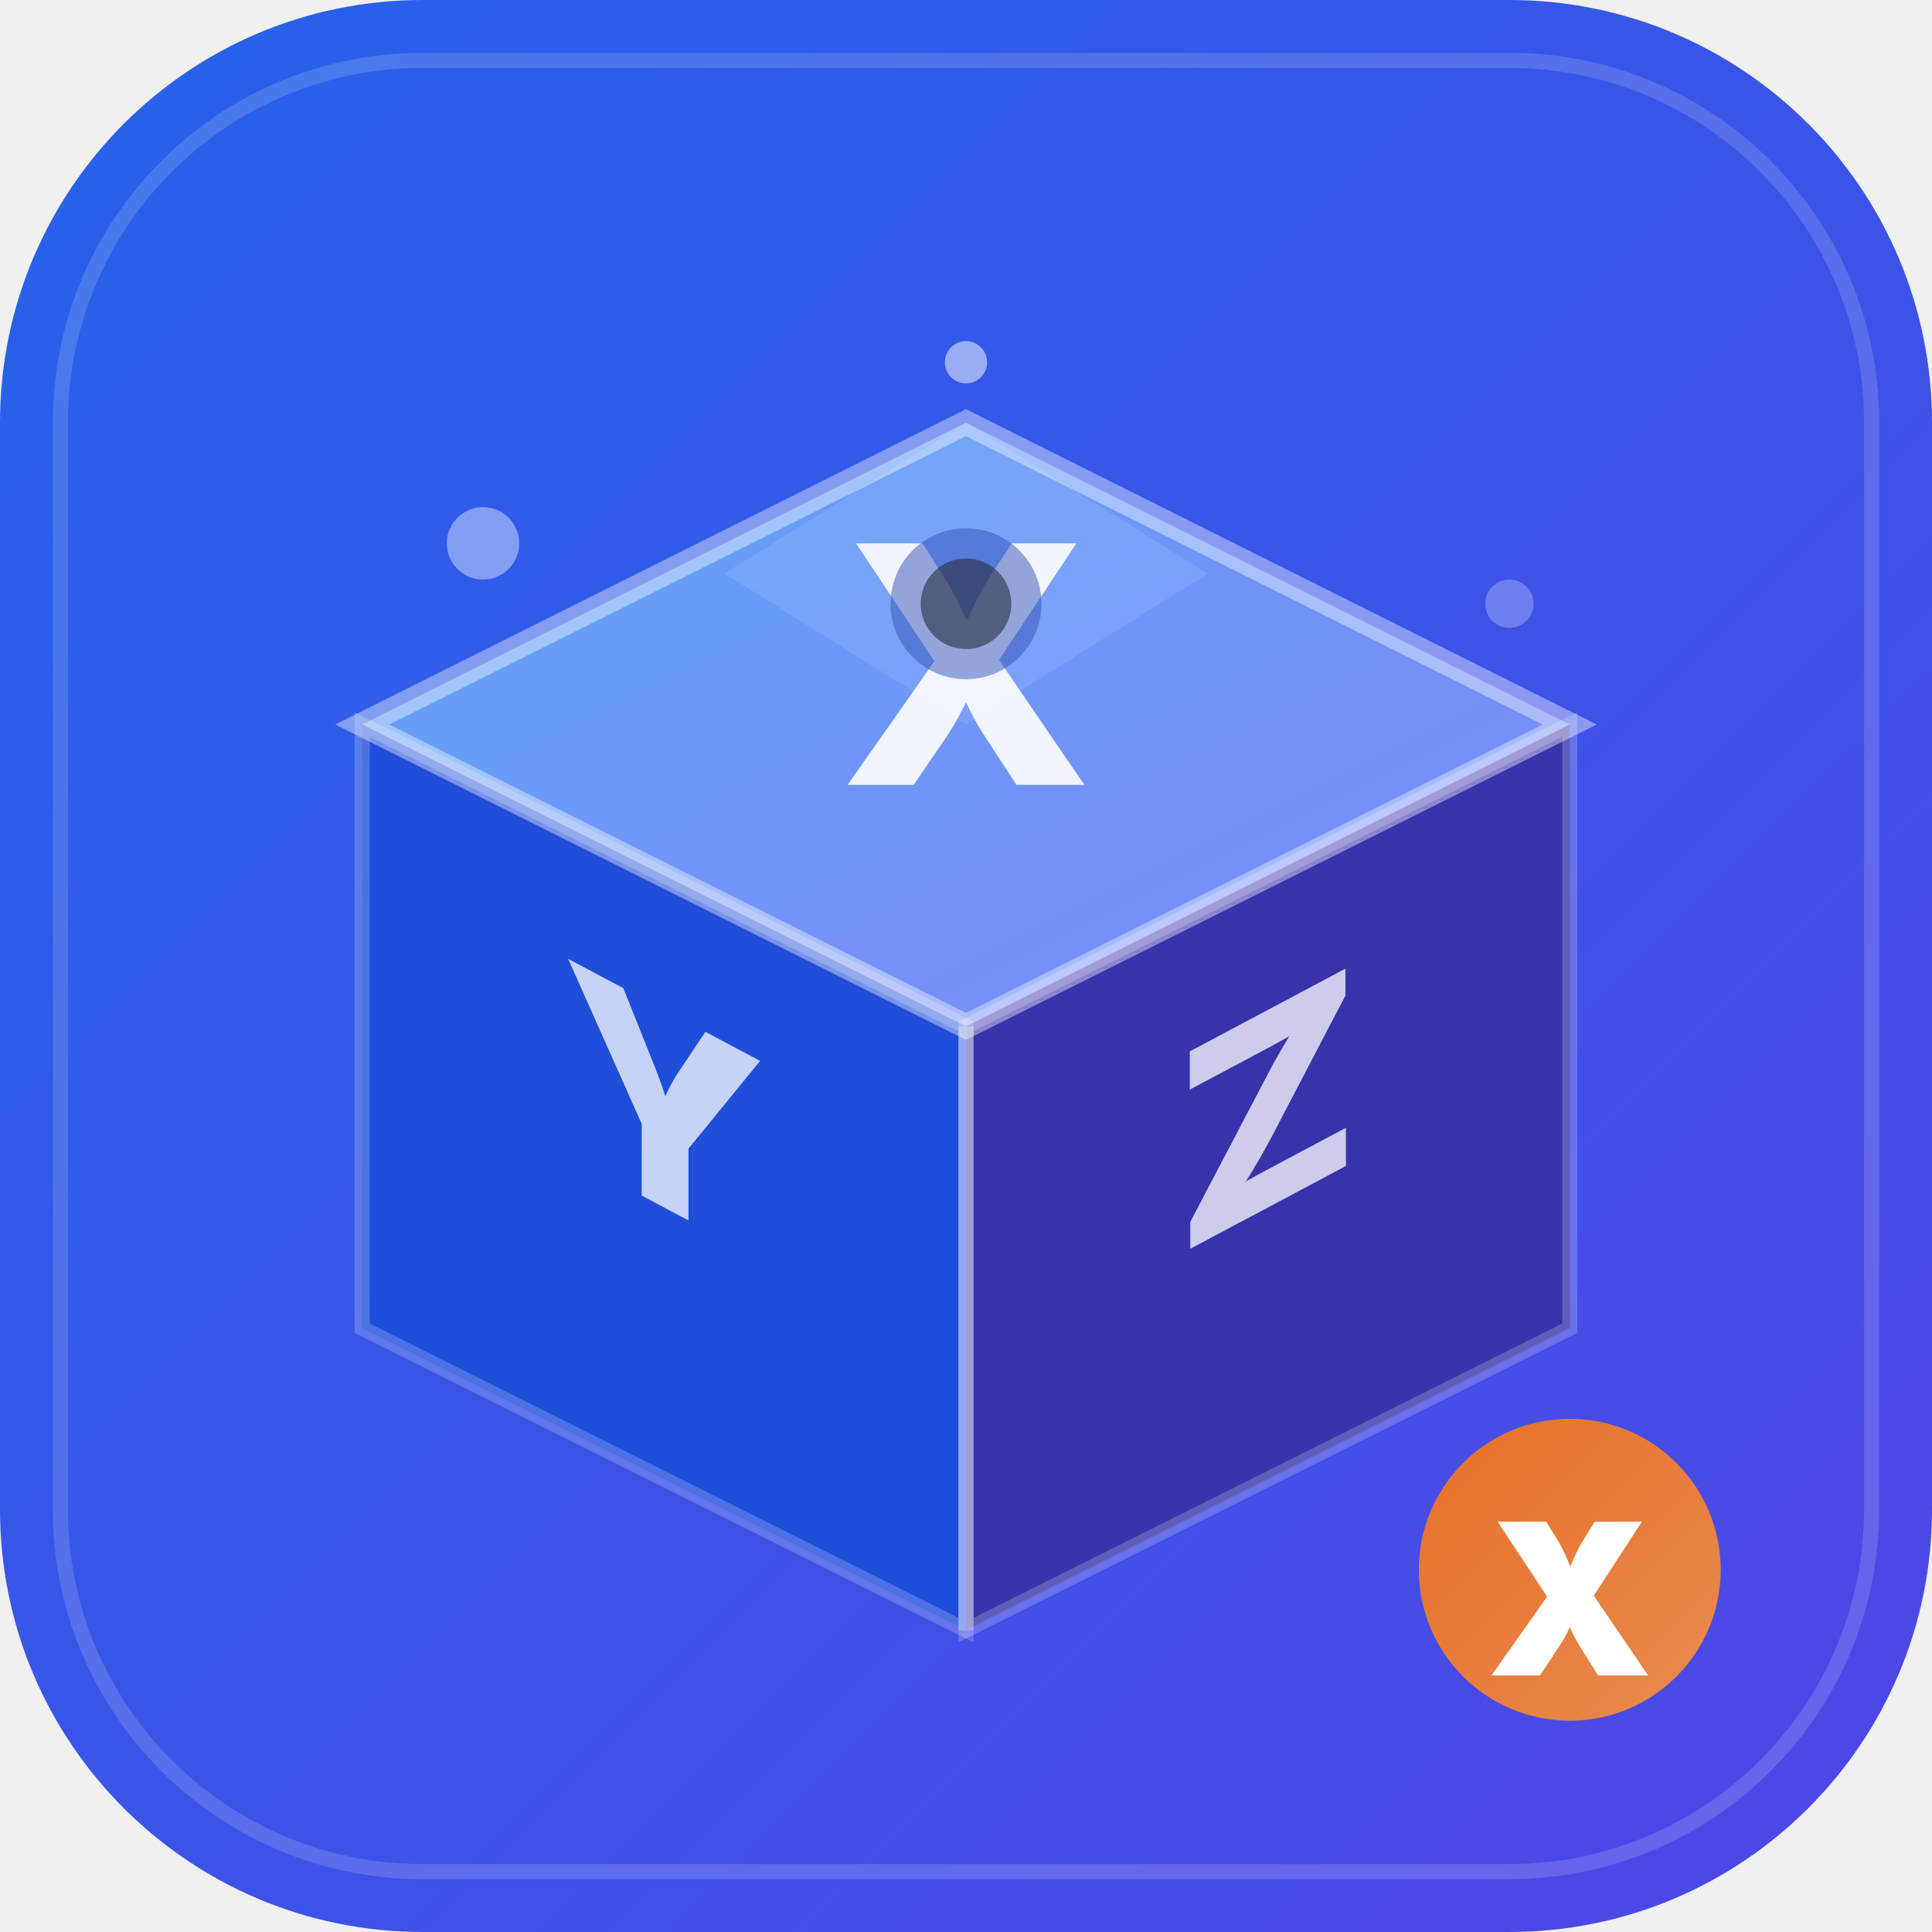
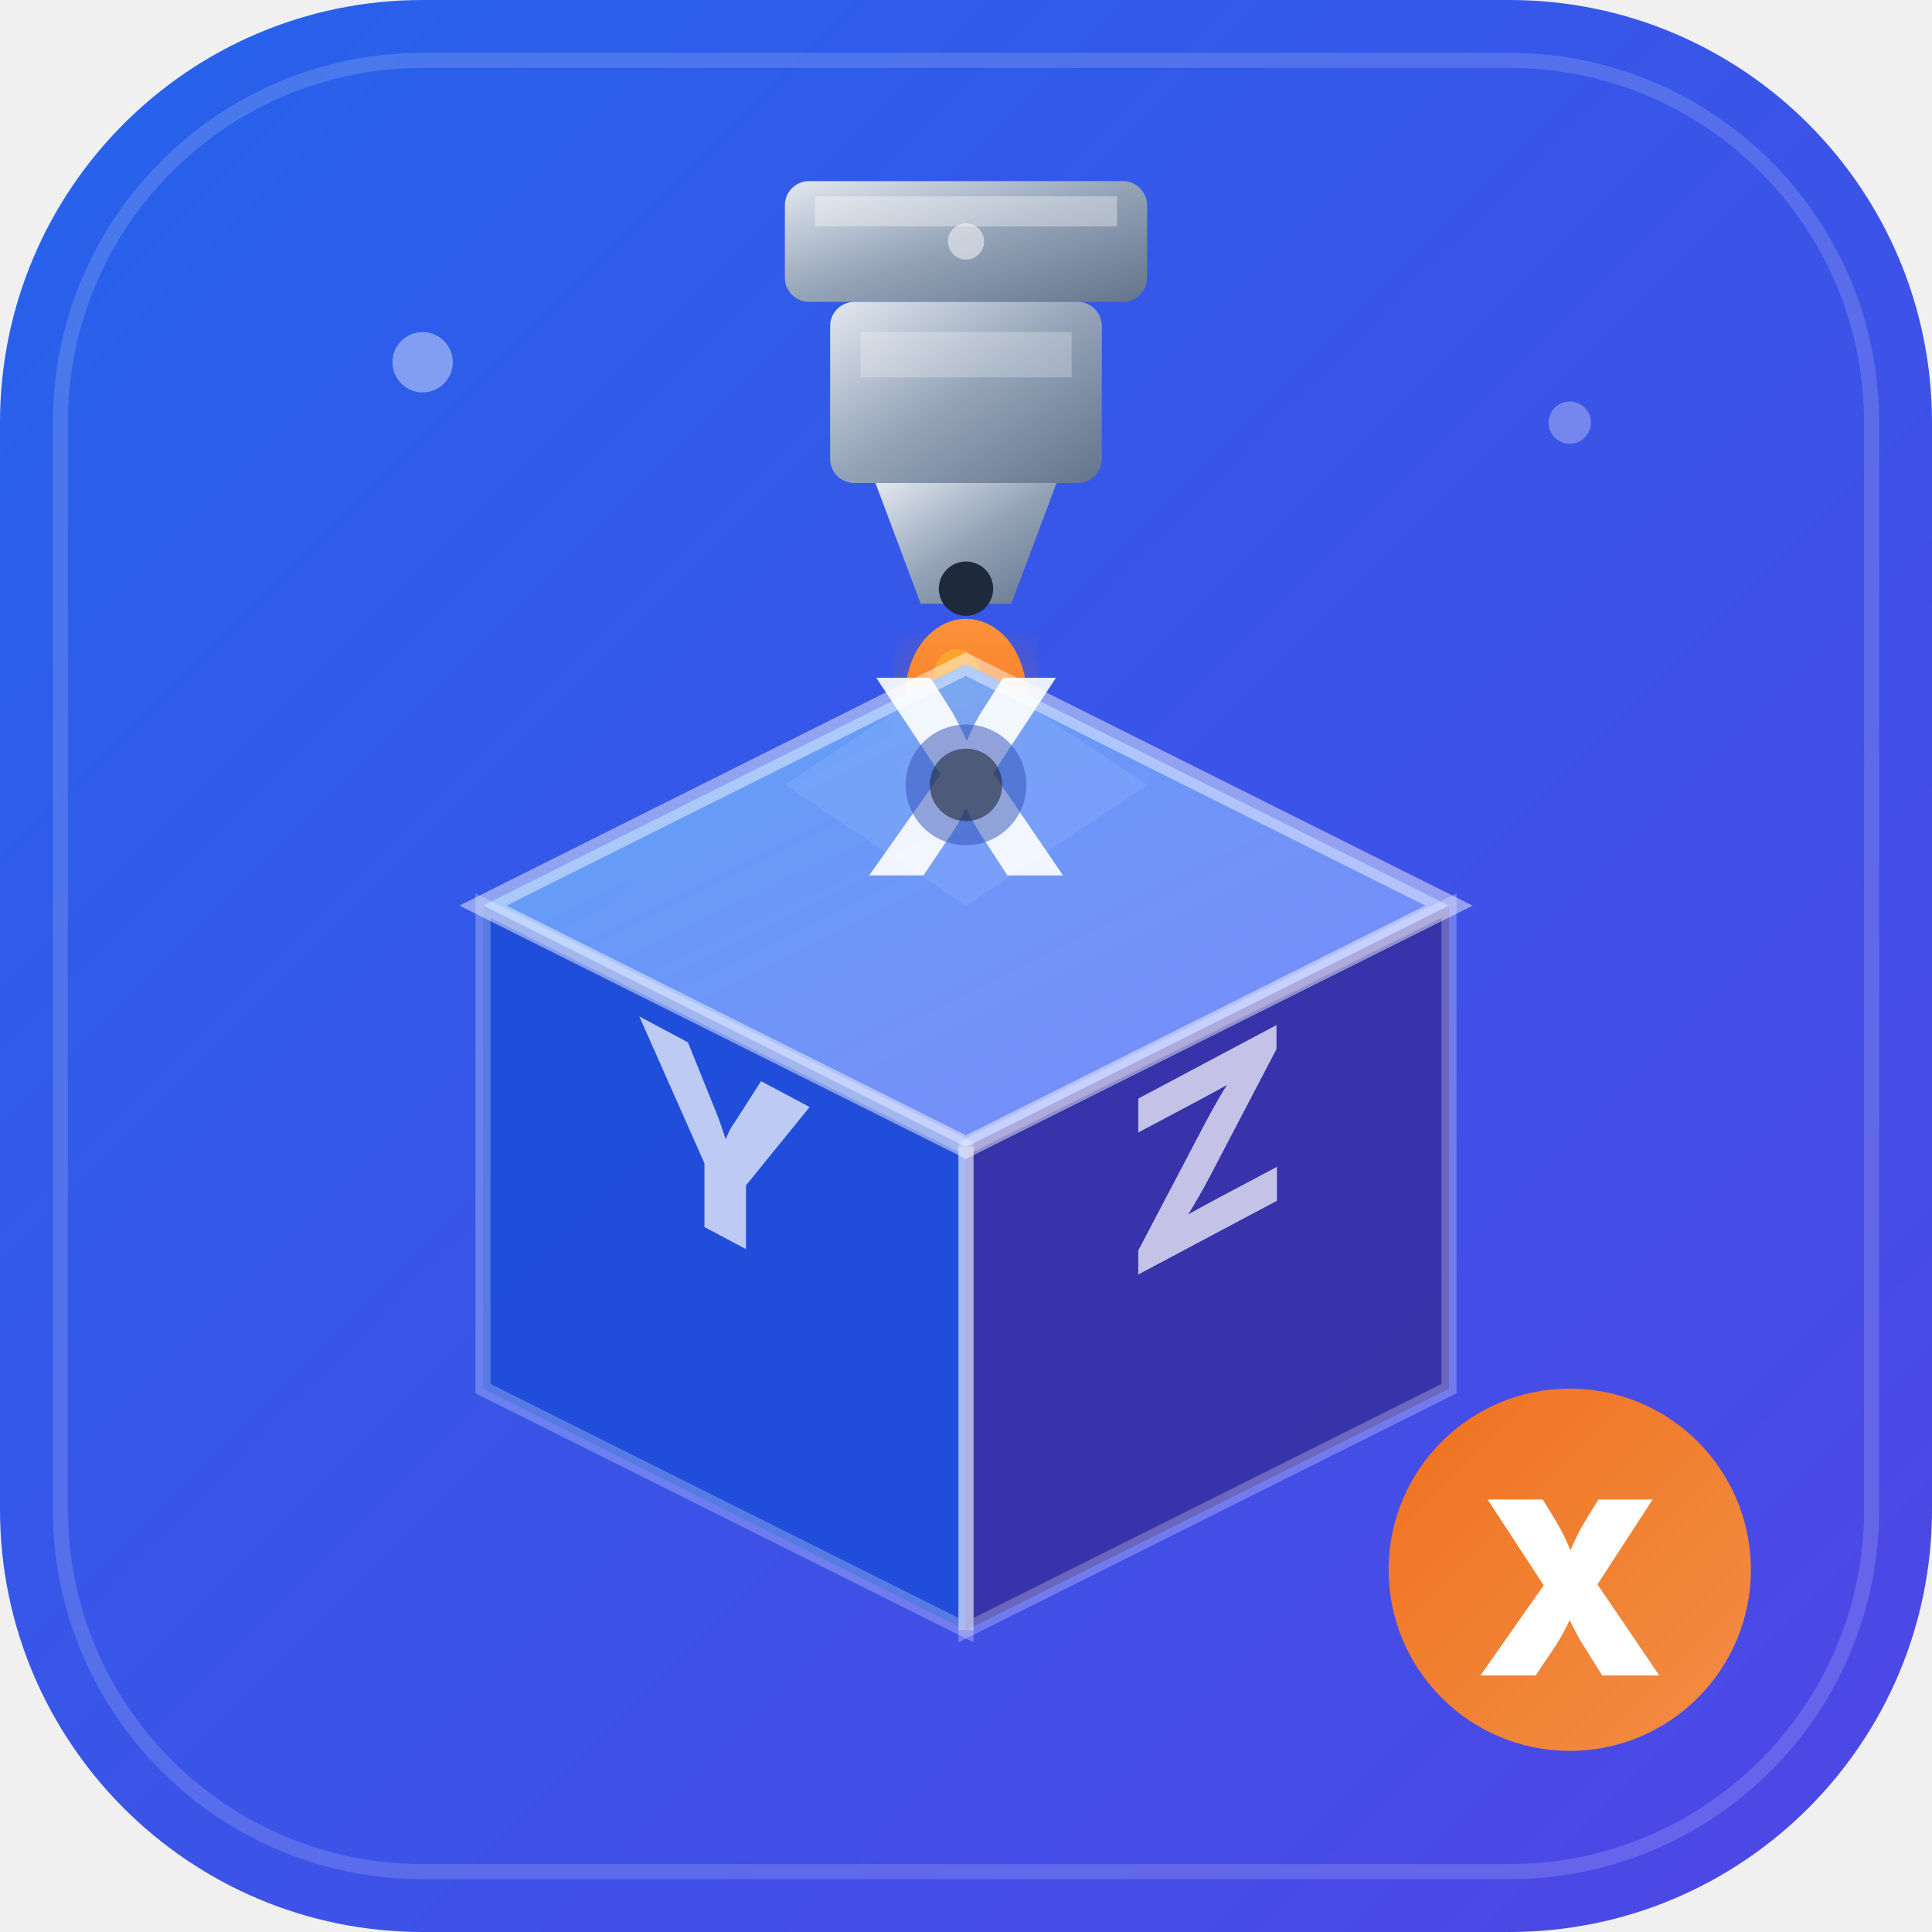
<svg xmlns="http://www.w3.org/2000/svg" viewBox="0 0 64 64" fill="none">
  <defs>
    <linearGradient id="bg" x1="0%" y1="0%" x2="100%" y2="100%">
      <stop offset="0%" stop-color="#2563EB" />
      <stop offset="100%" stop-color="#4F46E5" />
    </linearGradient>
    <linearGradient id="top" x1="0%" y1="0%" x2="100%" y2="100%">
      <stop offset="0%" stop-color="#60A5FA" />
      <stop offset="100%" stop-color="#818CF8" />
    </linearGradient>
    <linearGradient id="orange" x1="0%" y1="0%" x2="100%" y2="100%">
      <stop offset="0%" stop-color="#F97316" />
      <stop offset="100%" stop-color="#FB923C" />
    </linearGradient>
+     <linearGradient id="metal" x1="0%" y1="0%" x2="100%" y2="100%">
+       <stop offset="0%" stop-color="#E2E8F0" />
+       <stop offset="50%" stop-color="#94A3B8" />
+       <stop offset="100%" stop-color="#64748B" />
+     </linearGradient>
+     <linearGradient id="filament" x1="0%" y1="0%" x2="0%" y2="100%">
+       <stop offset="0%" stop-color="#FB923C" />
+       <stop offset="100%" stop-color="#F97316" />
+     </linearGradient>
+     <filter id="nozzleGlow">
+       <feDropShadow dx="0" dy="1" stdDeviation="1" flood-color="#F97316" flood-opacity="0.5" />
+     </filter>
  </defs>
  <rect width="64" height="64" rx="14" fill="url(#bg)" />
  <rect x="2" y="2" width="60" height="60" rx="12" fill="none" stroke="white" stroke-width="0.5" opacity="0.15" />
-   <g transform="translate(32, 30)">
-     <path d="M0 -16 L20 -6 L0 4 L-20 -6 Z" fill="url(#top)" opacity="0.95" />
-     <path d="M-20 -6 L0 4 L0 24 L-20 14 Z" fill="#1D4ED8" opacity="0.9" />
-     <path d="M20 -6 L0 4 L0 24 L20 14 Z" fill="#3730A3" opacity="0.9" />
-     <path d="M0 -16 L20 -6 L0 4 L-20 -6 Z" fill="none" stroke="white" stroke-width="0.8" opacity="0.4" />
-     <path d="M-20 -6 L0 4 L0 24 L-20 14 Z" fill="none" stroke="white" stroke-width="0.5" opacity="0.2" />
-     <path d="M20 -6 L0 4 L0 24 L20 14 Z" fill="none" stroke="white" stroke-width="0.5" opacity="0.2" />
-     <line x1="0" y1="4" x2="0" y2="24" stroke="white" stroke-width="0.5" opacity="0.25" />
-     <text x="0" y="-4" font-family="Inter, Arial, sans-serif" font-size="11" font-weight="800" text-anchor="middle" fill="white" opacity="0.9">X</text>
-     <g transform="translate(-10, 10) skewY(28)">
-       <text x="0" y="0" font-family="Inter, Arial, sans-serif" font-size="9" font-weight="800" text-anchor="middle" fill="white" opacity="0.75">Y</text>
+   <g transform="translate(32, 6)">
+     <rect x="-6" y="0" width="12" height="4" rx="0.8" fill="url(#metal)" />
+     <rect x="-5" y="0.5" width="10" height="1" fill="white" opacity="0.35" />
+     <rect x="-4.5" y="4" width="9" height="6" rx="0.8" fill="url(#metal)" />
+     <rect x="-3.5" y="5" width="7" height="1.5" fill="white" opacity="0.25" />
+     <path d="M-3 10 L3 10 L1.5 14 L-1.5 14 Z" fill="url(#metal)" />
+     <circle cx="0" cy="13.5" r="0.9" fill="#1E293B" />
+     <ellipse cx="0" cy="17" rx="2" ry="2.5" fill="url(#filament)" filter="url(#nozzleGlow)" />
+     <ellipse cx="-0.3" cy="16.5" rx="0.8" ry="1" fill="#FBBF24" opacity="0.5" />
+   </g>
+   <g transform="translate(32, 26)">
+     <path d="M0 -4 L16 4 L0 12 L-16 4 Z" fill="url(#top)" opacity="0.95" />
+     <path d="M-16 4 L0 12 L0 28 L-16 20 Z" fill="#1D4ED8" opacity="0.9" />
+     <path d="M16 4 L0 12 L0 28 L16 20 Z" fill="#3730A3" opacity="0.9" />
+     <path d="M0 -4 L16 4 L0 12 L-16 4 Z" fill="none" stroke="white" stroke-width="0.7" opacity="0.45" />
+     <path d="M-16 4 L0 12 L0 28 L-16 20 Z" fill="none" stroke="white" stroke-width="0.5" opacity="0.25" />
+     <path d="M16 4 L0 12 L0 28 L16 20 Z" fill="none" stroke="white" stroke-width="0.5" opacity="0.25" />
+     <line x1="0" y1="12" x2="0" y2="28" stroke="white" stroke-width="0.5" opacity="0.3" />
+     <text x="0" y="3" font-family="Inter, Arial, sans-serif" font-size="9" font-weight="800" text-anchor="middle" fill="white" opacity="0.9">X</text>
+     <g transform="translate(-8, 15) skewY(28)">
+       <text x="0" y="0" font-family="Inter, Arial, sans-serif" font-size="8" font-weight="800" text-anchor="middle" fill="white" opacity="0.7">Y</text>
    </g>
-     <g transform="translate(10, 10) skewY(-28)">
-       <text x="0" y="0" font-family="Inter, Arial, sans-serif" font-size="9" font-weight="800" text-anchor="middle" fill="white" opacity="0.75">Z</text>
+     <g transform="translate(8, 15) skewY(-28)">
+       <text x="0" y="0" font-family="Inter, Arial, sans-serif" font-size="8" font-weight="800" text-anchor="middle" fill="white" opacity="0.7">Z</text>
    </g>
-     <circle cx="0" cy="-10" r="2.5" fill="#1E40AF" opacity="0.5" />
-     <circle cx="0" cy="-10" r="1.5" fill="#0F172A" opacity="0.6" />
-     <path d="M-8 -11 L0 -6 L8 -11 L0 -16 Z" fill="white" opacity="0.1" />
+     <circle cx="0" cy="0" r="2" fill="#1E40AF" opacity="0.5" />
+     <circle cx="0" cy="0" r="1.2" fill="#0F172A" opacity="0.6" />
+     <path d="M-6 0 L0 4 L6 0 L0 -4 Z" fill="white" opacity="0.08" />
  </g>
-   <circle cx="16" cy="18" r="1.2" fill="white" opacity="0.4" />
-   <circle cx="50" cy="20" r="0.8" fill="white" opacity="0.25" />
-   <circle cx="32" cy="12" r="0.7" fill="white" opacity="0.5" />
-   <circle cx="52" cy="52" r="5" fill="url(#orange)" opacity="0.9" />
-   <text x="52" y="55.5" font-family="Inter, Arial, sans-serif" font-size="7" font-weight="900" text-anchor="middle" fill="white">X</text>
+   <circle cx="14" cy="12" r="1" fill="white" opacity="0.4" />
+   <circle cx="52" cy="14" r="0.7" fill="white" opacity="0.3" />
+   <circle cx="32" cy="8" r="0.6" fill="white" opacity="0.5" />
+   <circle cx="52" cy="52" r="6" fill="url(#orange)" opacity="0.95" />
+   <text x="52" y="55.5" font-family="Inter, Arial, sans-serif" font-size="8" font-weight="900" text-anchor="middle" fill="white">X</text>
</svg>
